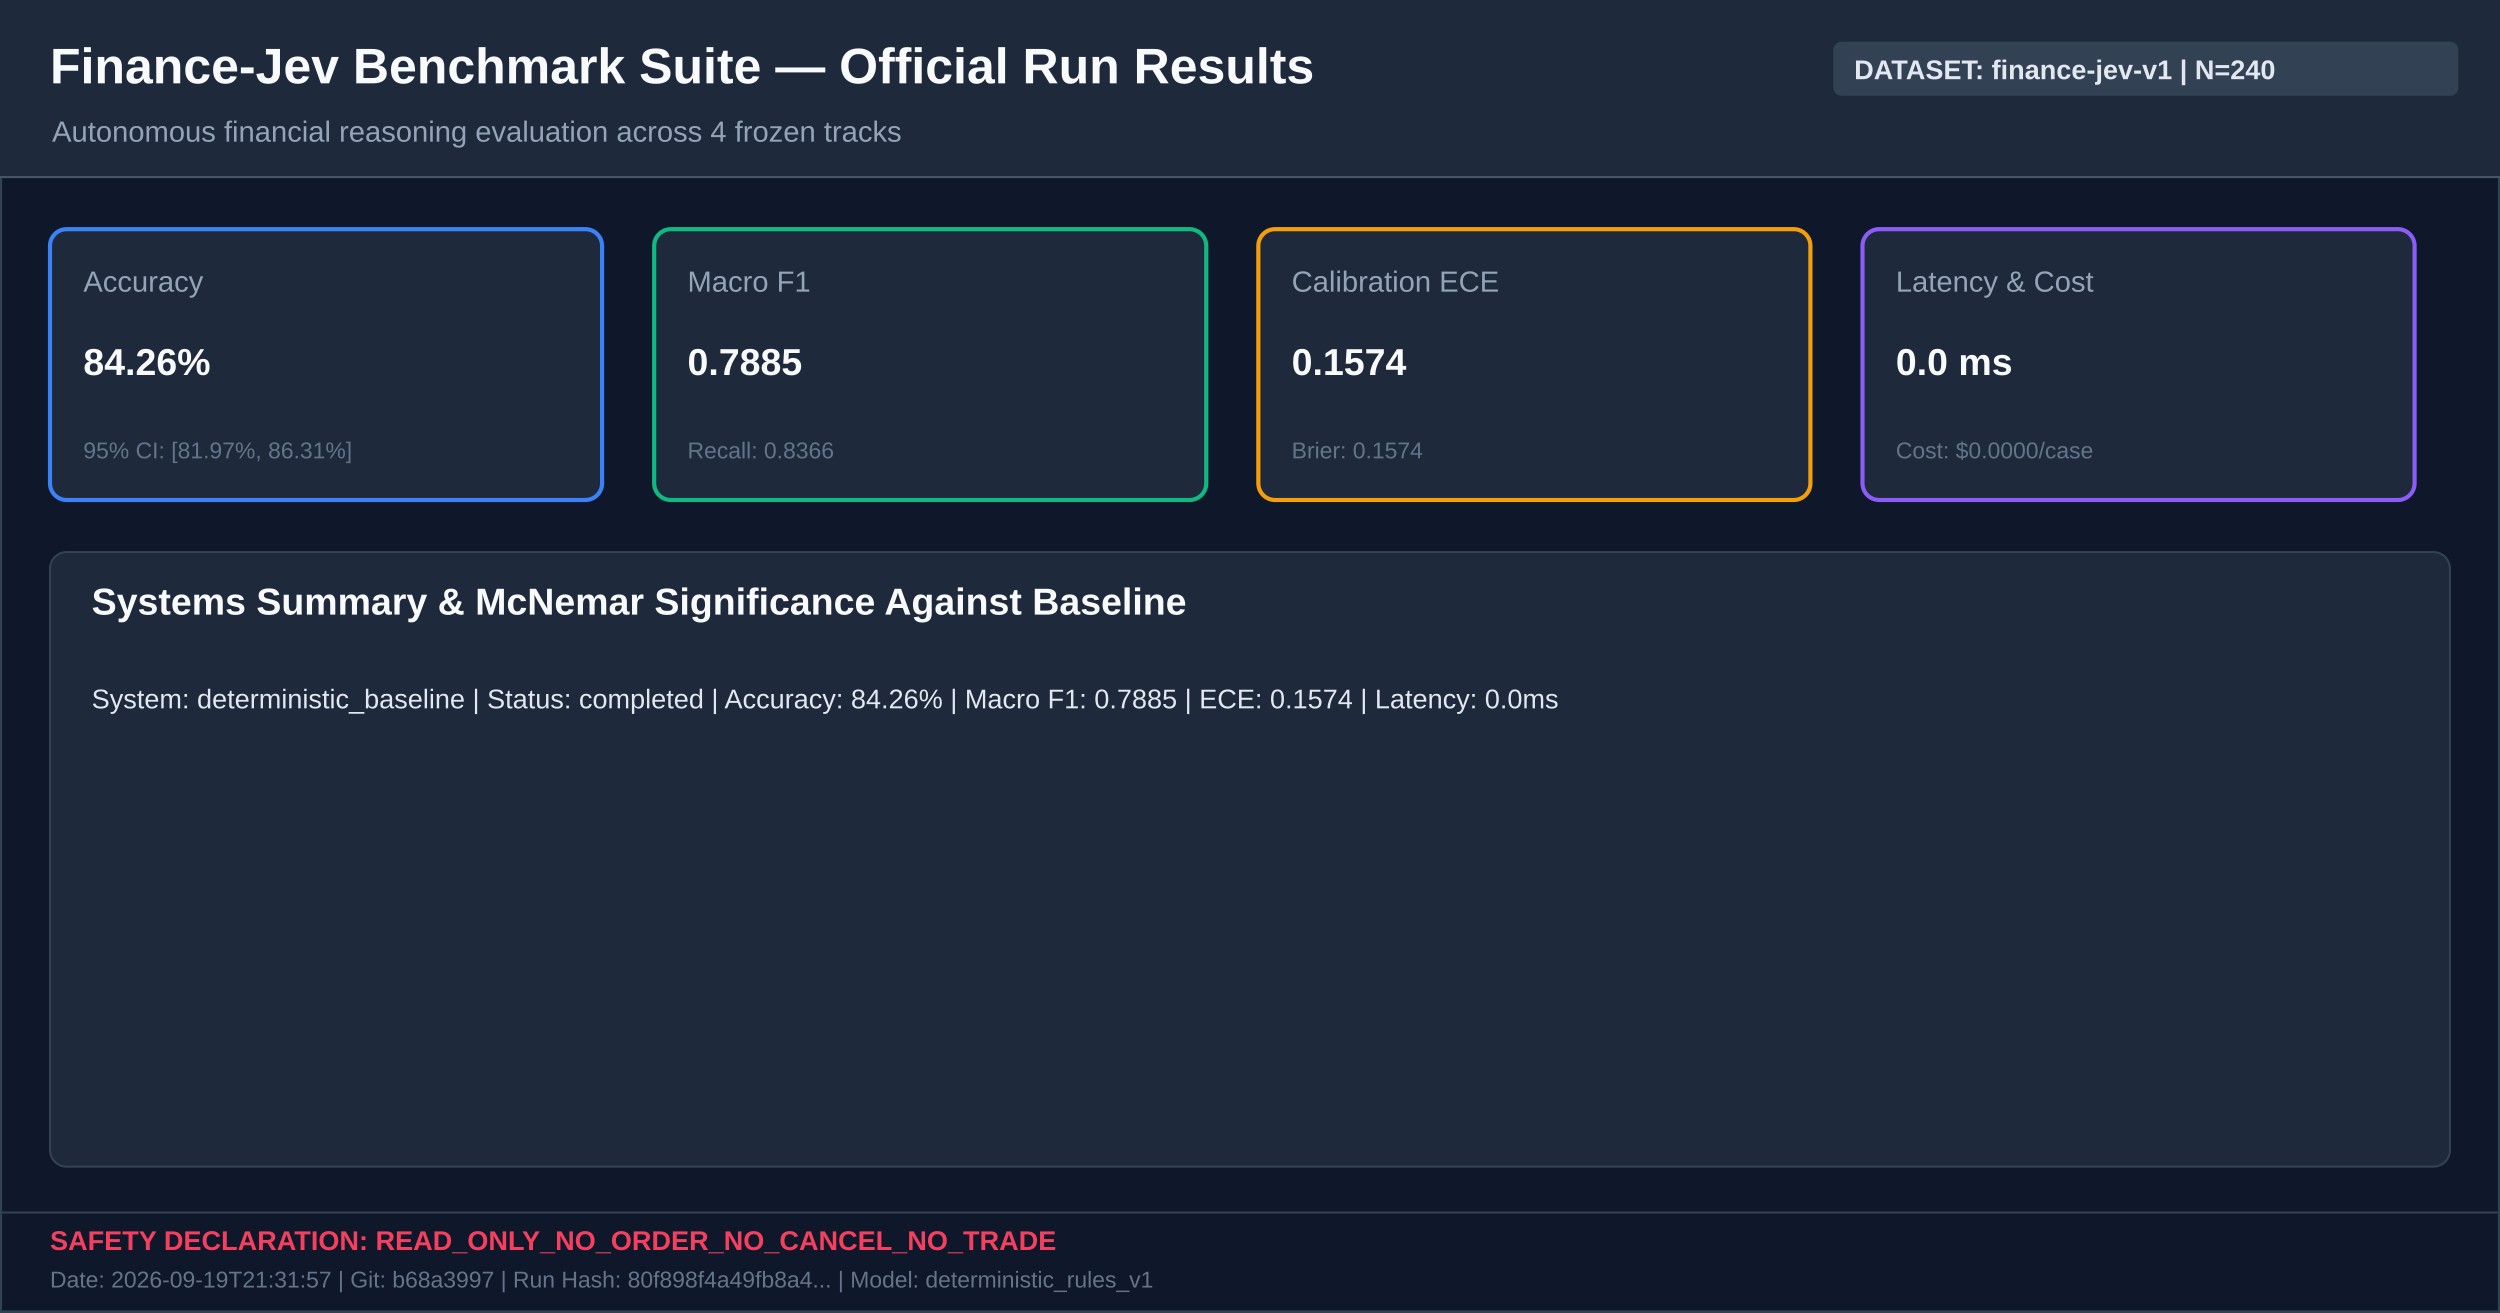
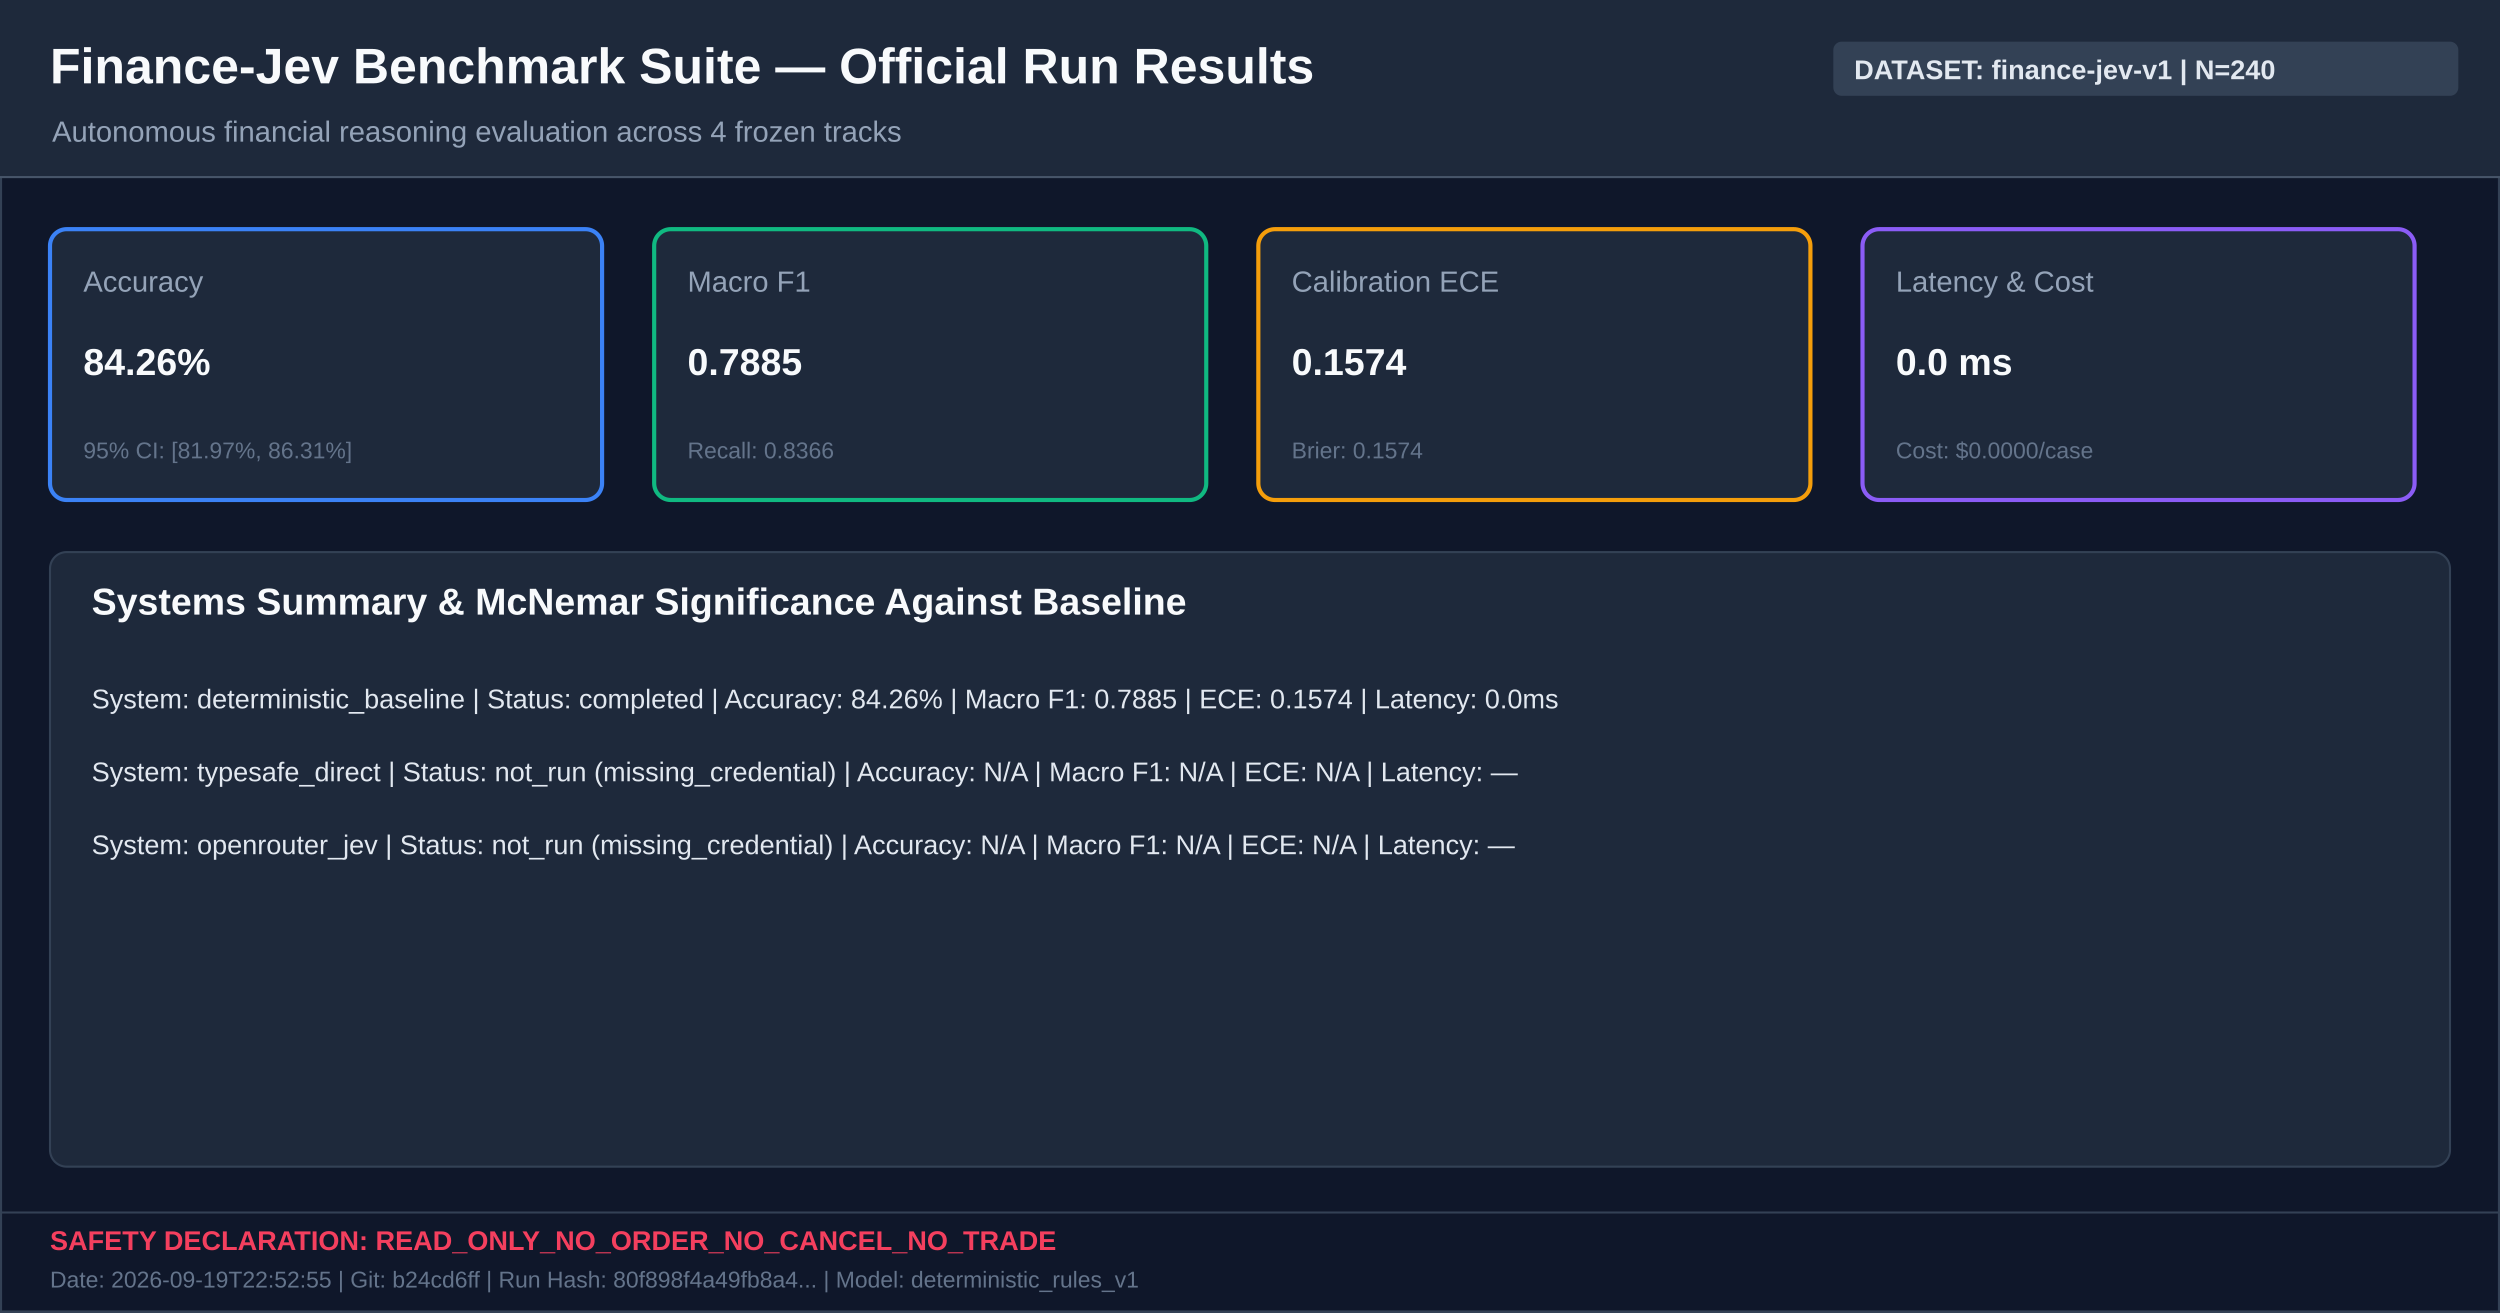
<svg xmlns="http://www.w3.org/2000/svg" width="1200" height="630" viewBox="0 0 1200 630">
  <style>
    .title { font-family: -apple-system, BlinkMacSystemFont, 'Segoe UI', Arial, sans-serif; font-size: 24px; font-weight: bold; fill: #f8fafc; }
    .subtitle { font-family: -apple-system, BlinkMacSystemFont, 'Segoe UI', Arial, sans-serif; font-size: 14px; fill: #94a3b8; }
    .heading { font-family: -apple-system, BlinkMacSystemFont, 'Segoe UI', Arial, sans-serif; font-size: 18px; font-weight: bold; fill: #f8fafc; }
    .body { font-family: -apple-system, BlinkMacSystemFont, 'Segoe UI', Arial, sans-serif; font-size: 13px; fill: #e2e8f0; }
    .meta { font-family: -apple-system, BlinkMacSystemFont, 'Segoe UI', Arial, sans-serif; font-size: 11px; fill: #64748b; }
    .safety { font-family: -apple-system, BlinkMacSystemFont, 'Segoe UI', Arial, sans-serif; font-size: 13px; font-weight: bold; fill: #f43f5e; }
  </style>
  <rect width="1200" height="630" fill="#0f172a" stroke="#334155" stroke-width="2" />
  <rect width="1200" height="85" fill="#1e293b" />
  <line x1="0" y1="85" x2="1200" y2="85" stroke="#475569" stroke-width="1" />
  <rect x="880" y="20" width="300" height="26" rx="4" fill="#334155" />
  <text x="890" y="38" class="body" font-weight="bold">DATASET: finance-jev-v1 | N=240</text>
  <text x="24" y="40" class="title">Finance-Jev Benchmark Suite — Official Run Results</text>
  <text x="25" y="68" class="subtitle">Autonomous financial reasoning evaluation across 4 frozen tracks</text>
  <rect x="24" y="110" width="265" height="130" rx="8" fill="#1e293b" stroke="#3b82f6" stroke-width="2" />
  <text x="40" y="140" class="subtitle">Accuracy</text>
  <text x="40" y="180" class="heading" font-size="28px">84.26%</text>
  <text x="40" y="220" class="meta">95% CI: [81.97%, 86.31%]</text>
  <rect x="314" y="110" width="265" height="130" rx="8" fill="#1e293b" stroke="#10b981" stroke-width="2" />
  <text x="330" y="140" class="subtitle">Macro F1</text>
  <text x="330" y="180" class="heading" font-size="28px">0.7885</text>
  <text x="330" y="220" class="meta">Recall: 0.8366</text>
  <rect x="604" y="110" width="265" height="130" rx="8" fill="#1e293b" stroke="#f59e0b" stroke-width="2" />
  <text x="620" y="140" class="subtitle">Calibration ECE</text>
  <text x="620" y="180" class="heading" font-size="28px">0.1574</text>
  <text x="620" y="220" class="meta">Brier: 0.1574</text>
  <rect x="894" y="110" width="265" height="130" rx="8" fill="#1e293b" stroke="#8b5cf6" stroke-width="2" />
  <text x="910" y="140" class="subtitle">Latency &amp; Cost</text>
  <text x="910" y="180" class="heading" font-size="28px">0.0 ms</text>
  <text x="910" y="220" class="meta">Cost: $0.0000/case</text>
  <rect x="24" y="265" width="1152" height="295" rx="8" fill="#1e293b" stroke="#334155" />
  <text x="44" y="295" class="heading">Systems Summary &amp; McNemar Significance Against Baseline</text>
  <text x="44" y="340" class="body">System: deterministic_baseline | Status: completed | Accuracy: 84.26% | Macro F1: 0.7885 | ECE: 0.1574 | Latency: 0.0ms</text>
+   <text x="44" y="375" class="body">System: typesafe_direct | Status: not_run (missing_credential) | Accuracy: N/A | Macro F1: N/A | ECE: N/A | Latency: —</text>
+   <text x="44" y="410" class="body">System: openrouter_jev | Status: not_run (missing_credential) | Accuracy: N/A | Macro F1: N/A | ECE: N/A | Latency: —</text>
  <line x1="0" y1="582" x2="1200" y2="582" stroke="#334155" stroke-width="1" />
  <text x="24" y="600" class="safety">SAFETY DECLARATION: READ_ONLY_NO_ORDER_NO_CANCEL_NO_TRADE</text>
-   <text x="24" y="618" class="meta">Date: 2026-09-19T21:31:57 | Git: b68a3997 | Run Hash: 80f898f4a49fb8a4... | Model: deterministic_rules_v1</text>
+   <text x="24" y="618" class="meta">Date: 2026-09-19T22:52:55 | Git: b24cd6ff | Run Hash: 80f898f4a49fb8a4... | Model: deterministic_rules_v1</text>
</svg>
